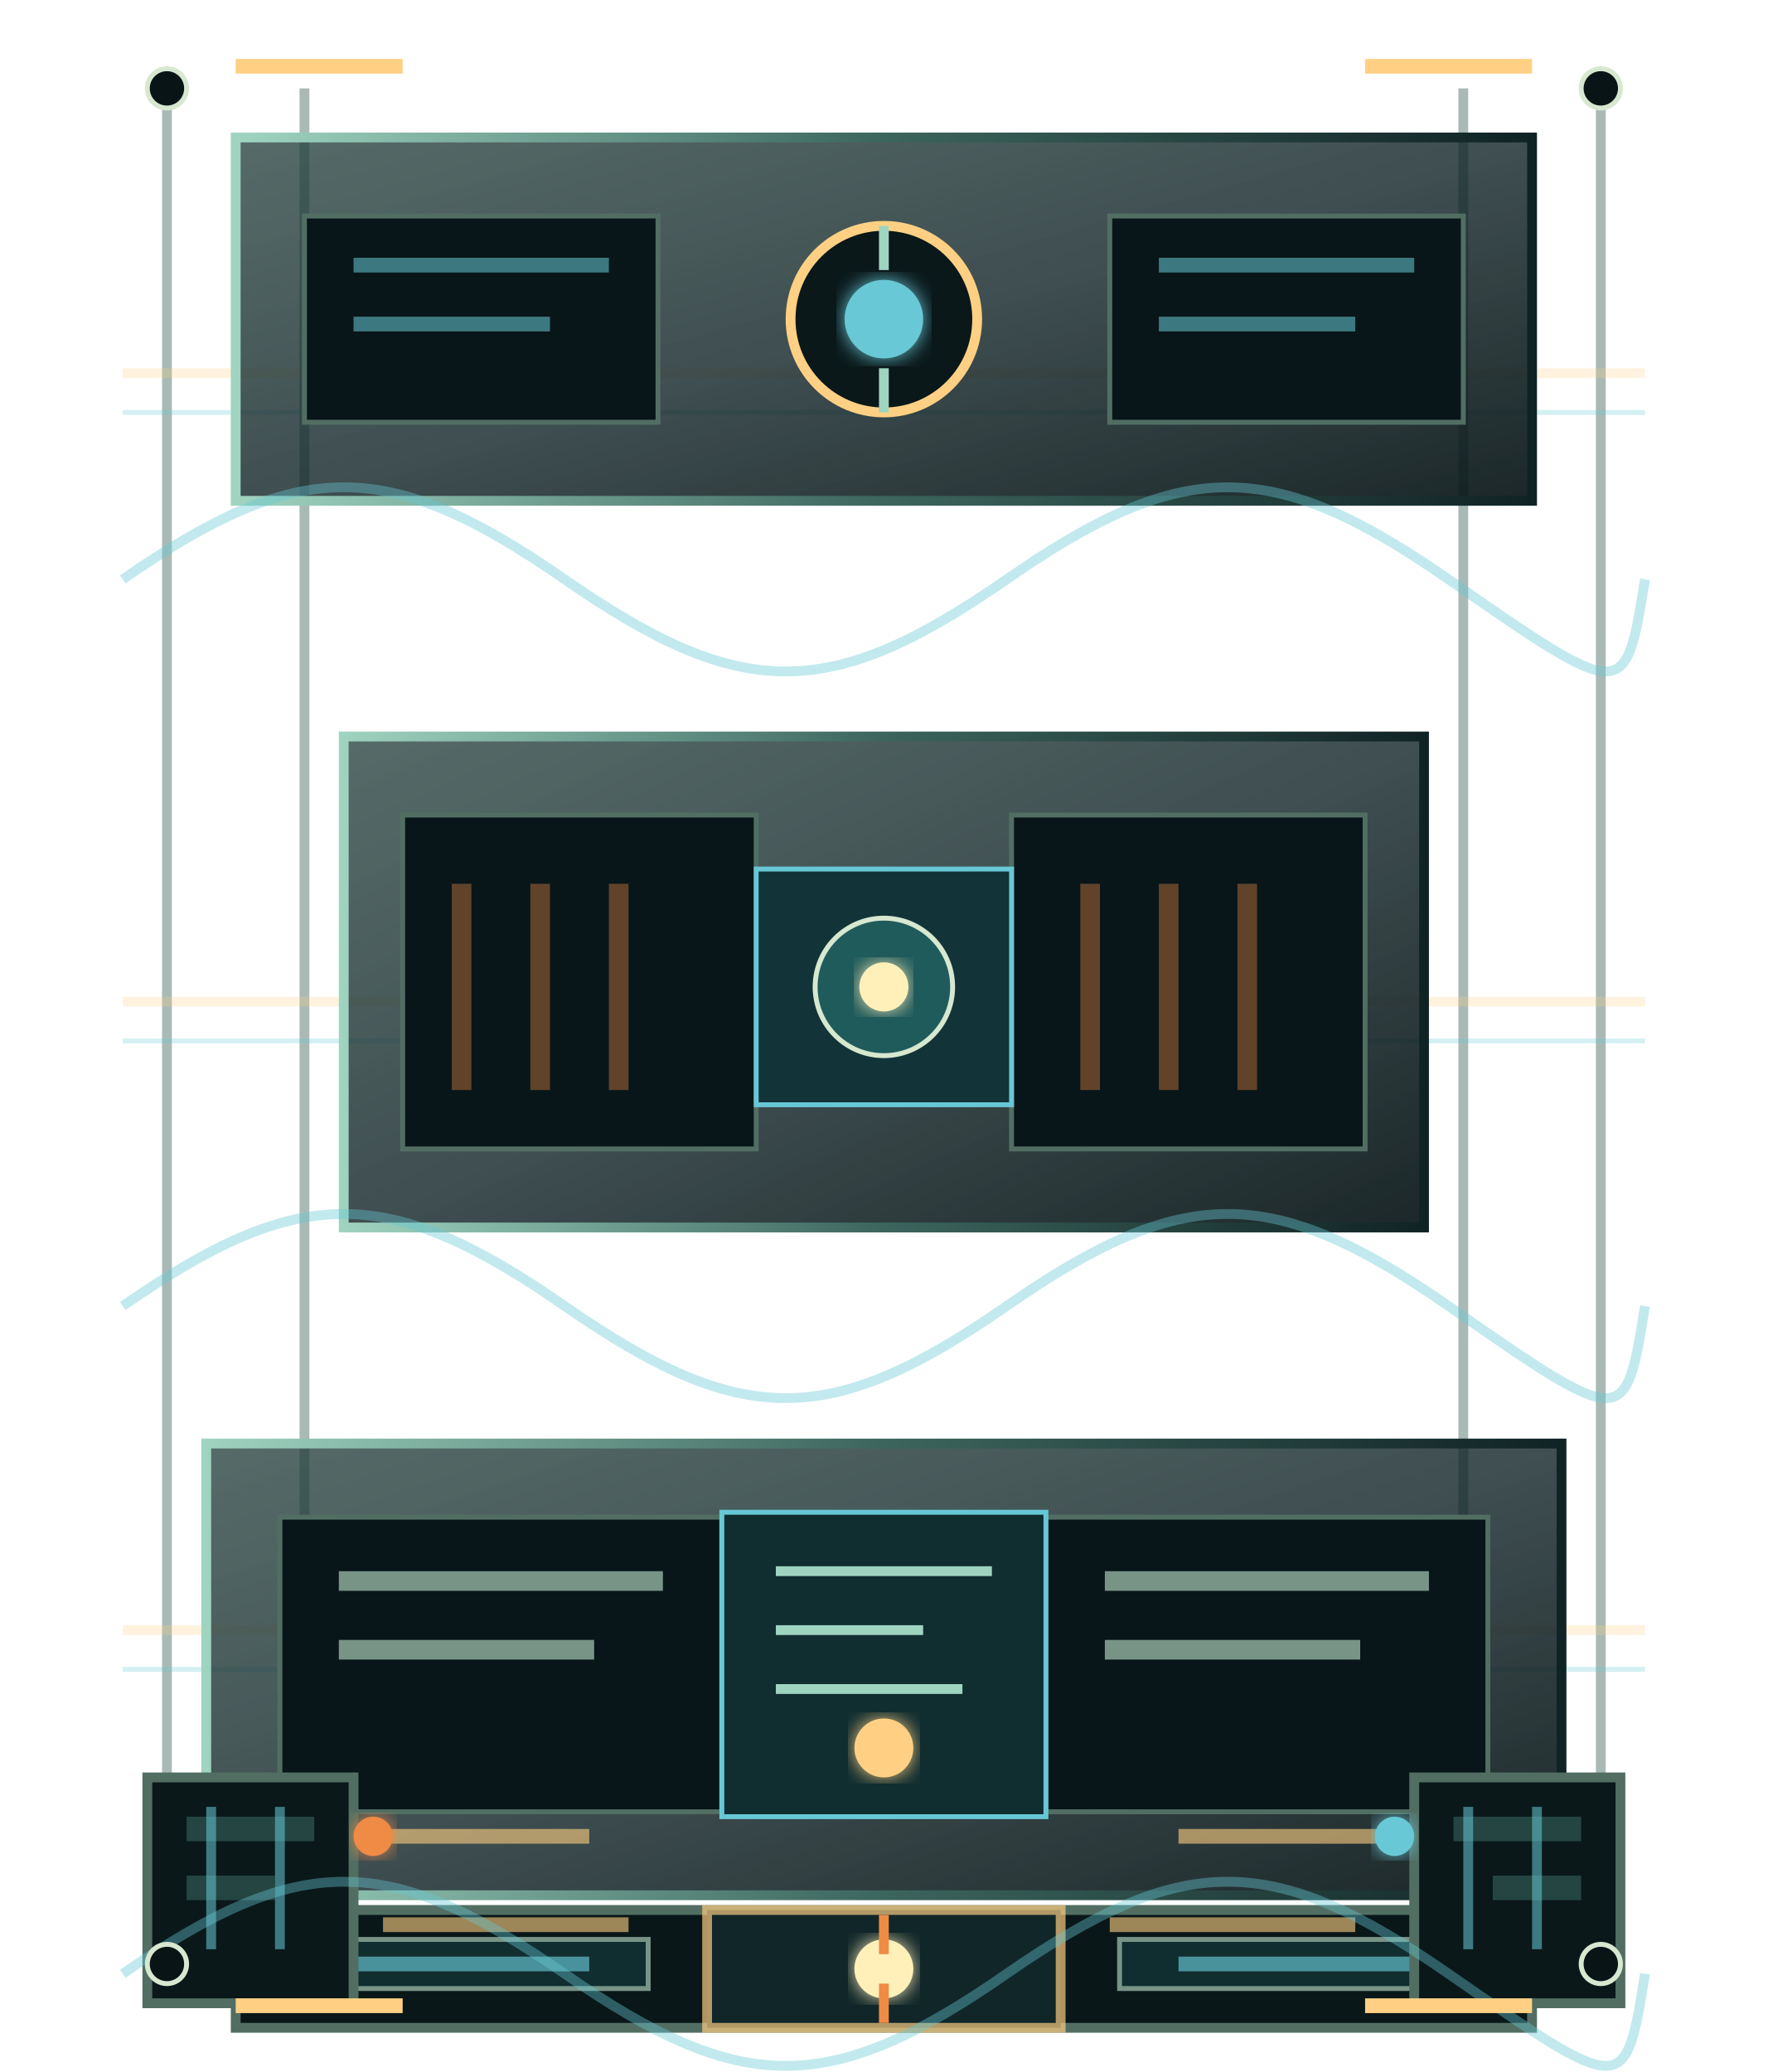
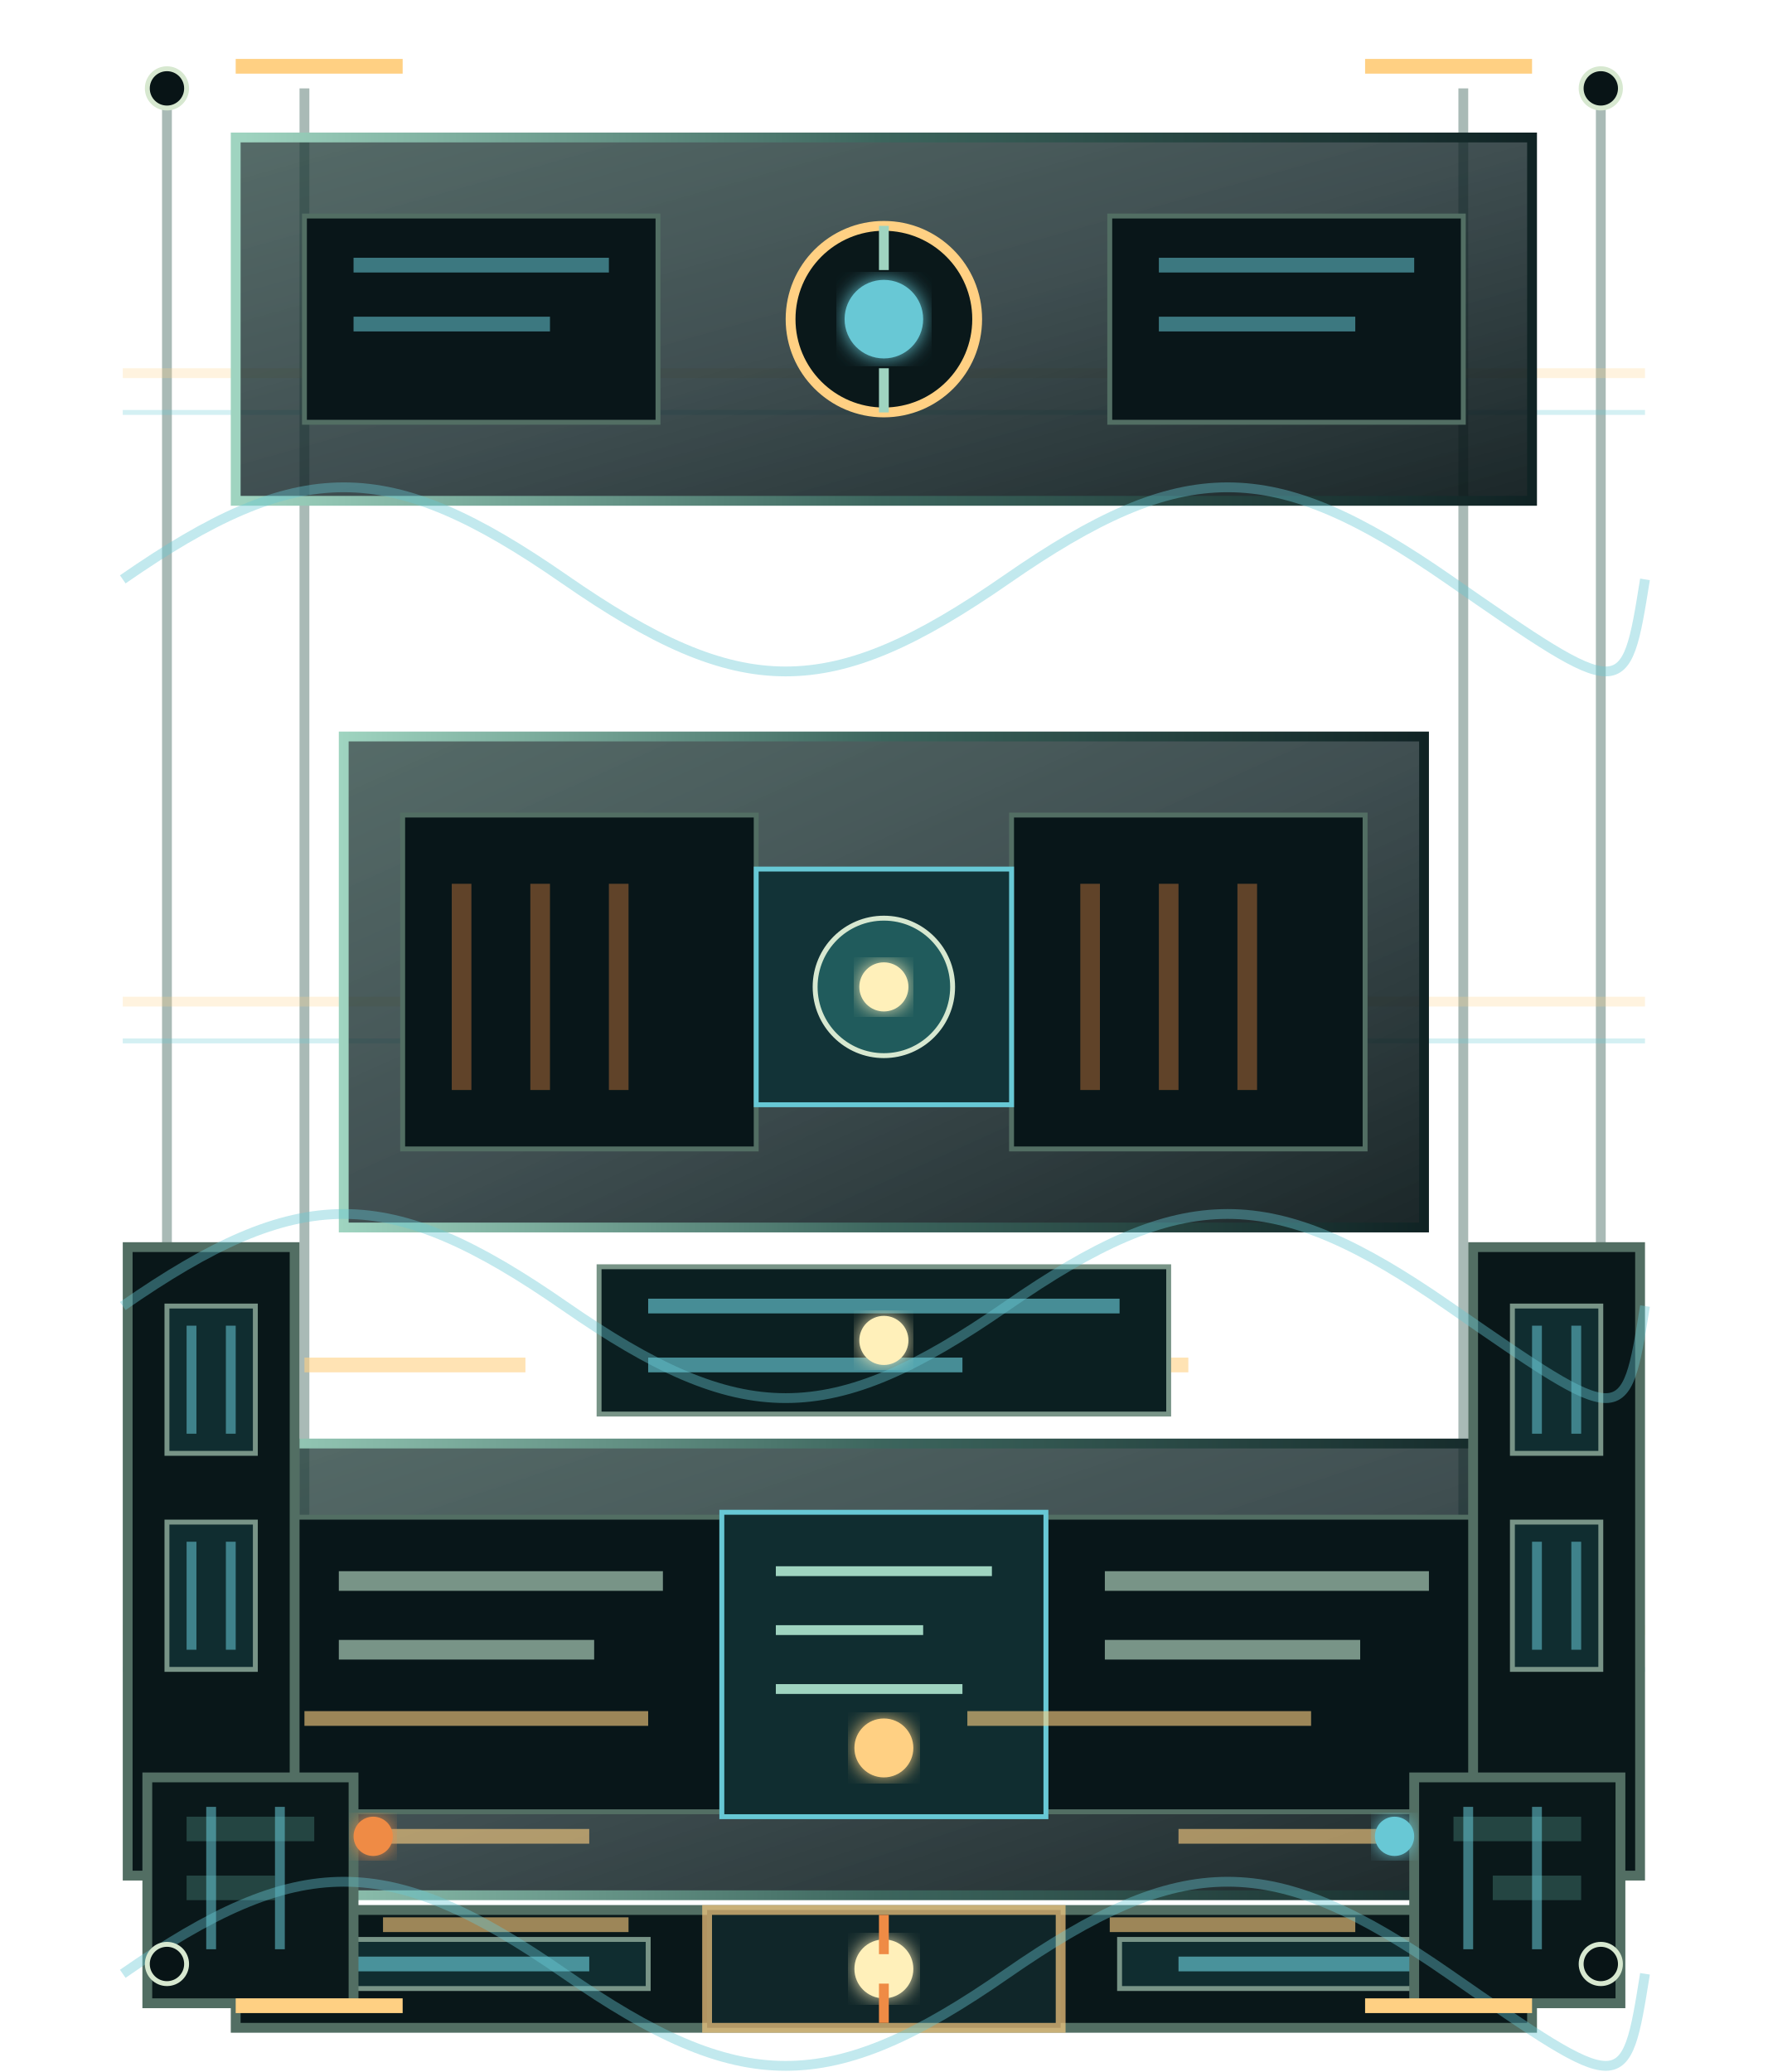
<svg xmlns="http://www.w3.org/2000/svg" viewBox="0 0 360 422" fill="none" role="img" aria-label="Route depth service field">
  <defs>
    <linearGradient id="bay" x1="0" y1="0" x2="1" y2="1">
      <stop stop-color="#26423e" stop-opacity=".78" />
      <stop offset=".5" stop-color="#102326" stop-opacity=".8" />
      <stop offset="1" stop-color="#071416" stop-opacity=".92" />
    </linearGradient>
    <linearGradient id="rail">
      <stop stop-color="#9fd4c0" />
      <stop offset=".5" stop-color="#3c655d" />
      <stop offset="1" stop-color="#102324" />
    </linearGradient>
    <filter id="glow">
      <feGaussianBlur stdDeviation="2" result="b" />
      <feMerge>
        <feMergeNode in="b" />
        <feMergeNode in="SourceGraphic" />
      </feMerge>
    </filter>
  </defs>
  <path d="M34 18v382M326 18v382M62 18v382M298 18v382" stroke="#42675e" stroke-opacity=".45" stroke-width="2" />
  <path d="M25 76h310M25 204h310M25 332h310" stroke="#ffd083" stroke-opacity=".25" stroke-width="2" />
  <path d="M25 84h310M25 212h310M25 340h310" stroke="#67c8d5" stroke-opacity=".28" />
  <path d="M48 28h264v74H48z" fill="url(#bay)" stroke="url(#rail)" stroke-width="2" />
  <path d="M62 44h72v42H62zM226 44h72v42h-72z" fill="#091619" stroke="#526e63" />
  <path d="M72 54h52M72 66h40M236 54h52M236 66h40" stroke="#67c8d5" stroke-opacity=".55" stroke-width="3" />
  <circle cx="180" cy="65" r="19" fill="#0a181a" stroke="#ffd083" stroke-width="2" />
  <circle cx="180" cy="65" r="8" fill="#67c8d5" filter="url(#glow)" />
  <path d="M180 46v9M180 75v9" stroke="#9fd4c0" stroke-width="2" />
  <path d="M70 150h220v100H70z" fill="url(#bay)" stroke="url(#rail)" stroke-width="2" />
  <path d="M82 166h72v68H82zM206 166h72v68h-72z" fill="#081619" stroke="#526e63" />
  <path d="M94 180v42M110 180v42M126 180v42M222 180v42M238 180v42M254 180v42" stroke="#ef8b45" stroke-opacity=".38" stroke-width="4" />
  <path d="M154 177h52v48h-52z" fill="#123337" stroke="#67c8d5" />
  <circle cx="180" cy="201" r="14" fill="#205b5c" stroke="#d7e8d0" />
  <circle cx="180" cy="201" r="5" fill="#fff0ba" filter="url(#glow)" />
  <path d="M42 294h276v92H42z" fill="url(#bay)" stroke="url(#rail)" stroke-width="2" />
  <path d="M57 309h90v60H57zM213 309h90v60h-90z" fill="#081619" stroke="#526e63" />
  <path d="M69 322h66M69 336h52M225 322h66M225 336h52" stroke="#789487" stroke-width="4" />
  <path d="M147 308h66v62h-66z" fill="#102d30" stroke="#67c8d5" />
  <path d="M158 320h44M158 332h30M158 344h38" stroke="#9fd4c0" stroke-width="2" />
  <circle cx="180" cy="356" r="6" fill="#ffd083" filter="url(#glow)" />
+   <path d="M26 254h34v128H26zM300 254h34v128h-34z" fill="#091719" stroke="#526e63" stroke-width="2" />
+   <path d="M34 266h18v30H34zM34 310h18v30H34zM308 266h18v30h-18zM308 310h18v30h-18z" fill="#102d30" stroke="#789487" />
+   <path d="M39 270v22M47 270v22M313 270v22M321 270v22M39 314v22M47 314v22M313 314v22M321 314v22" stroke="#67c8d5" stroke-opacity=".55" stroke-width="2" />
+   <path d="M62 278h45M62 350h70M197 278h45M197 350h70" stroke="#ffd083" stroke-opacity=".6" stroke-width="3" />
+   <path d="M122 258h116v30H122z" fill="#0b1f21" stroke="#789487" />
+   <path d="M132 266h96M132 278h64" stroke="#67c8d5" stroke-opacity=".65" stroke-width="3" />
+   <circle cx="180" cy="273" r="5" fill="#fff0ba" filter="url(#glow)" />
  <path d="M48 389h264v24H48z" fill="#091719" stroke="#526e63" stroke-width="2" />
  <path d="M60 395h72v10H60zM228 395h72v10h-72z" fill="#102d30" stroke="#789487" />
  <path d="M72 400h48M240 400h48" stroke="#67c8d5" stroke-opacity=".65" stroke-width="3" />
  <path d="M144 389h72v24h-72z" fill="#102629" stroke="#ffd083" stroke-opacity=".68" stroke-width="2" />
  <circle cx="180" cy="401" r="6" fill="#fff0ba" filter="url(#glow)" />
  <path d="M180 390v8M180 404v8" stroke="#ef8b45" stroke-width="2" />
  <circle cx="54" cy="401" r="4" fill="#ef8b45" />
  <circle cx="306" cy="401" r="4" fill="#67c8d5" />
  <path d="M30 362h42v46H30zM288 362h42v46h-42z" fill="#0a181a" stroke="#526e63" stroke-width="2" />
  <path d="M38 370h26v5H38zM38 382h18v5H38zM296 370h26v5h-26zM304 382h18v5h-18z" fill="#244542" />
  <path d="M43 368v29M57 368v29M299 368v29M313 368v29" stroke="#67c8d5" stroke-opacity=".55" stroke-width="2" />
  <path d="M78 374h42M240 374h42M78 392h50M226 392h50" stroke="#ffd083" stroke-opacity=".6" stroke-width="3" />
  <circle cx="76" cy="374" r="4" fill="#ef8b45" filter="url(#glow)" />
  <circle cx="284" cy="374" r="4" fill="#67c8d5" filter="url(#glow)" />
  <path d="M25 118c36-25 54-25 90 0s54 25 90 0 54-25 90 0 36 25 40 0M25 266c36-25 54-25 90 0s54 25 90 0 54-25 90 0 36 25 40 0M25 402c36-25 54-25 90 0s54 25 90 0 54-25 90 0 36 25 40 0" stroke="#67c8d5" stroke-opacity=".4" stroke-width="2" />
  <g fill="#081416" stroke="#d7e8d0">
    <circle cx="34" cy="18" r="4" />
    <circle cx="326" cy="18" r="4" />
    <circle cx="34" cy="400" r="4" />
    <circle cx="326" cy="400" r="4" />
  </g>
  <g fill="#ffd083">
    <rect x="48" y="12" width="34" height="3" />
    <rect x="278" y="12" width="34" height="3" />
    <rect x="48" y="407" width="34" height="3" />
    <rect x="278" y="407" width="34" height="3" />
  </g>
</svg>
